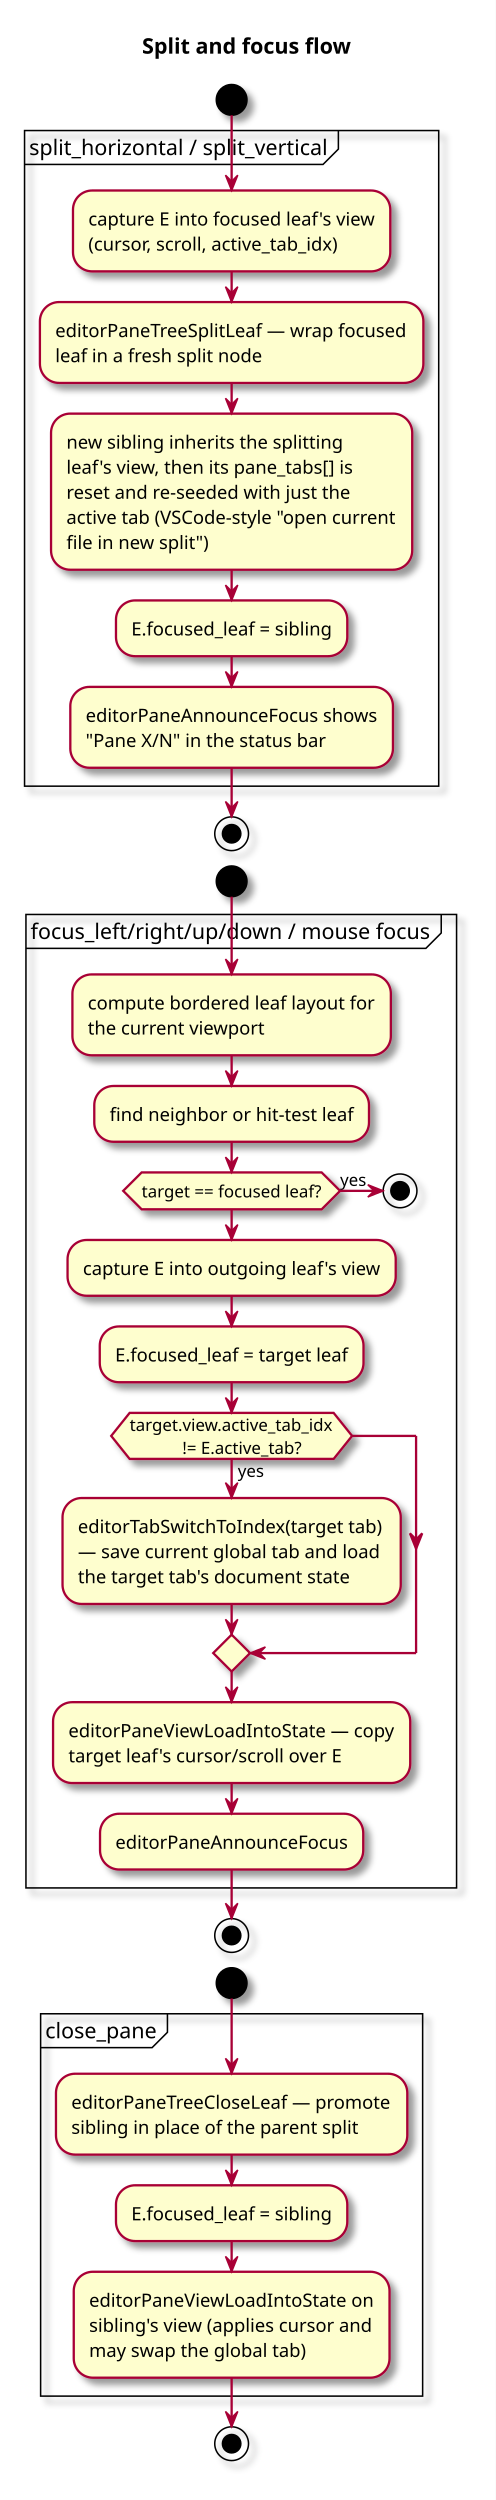
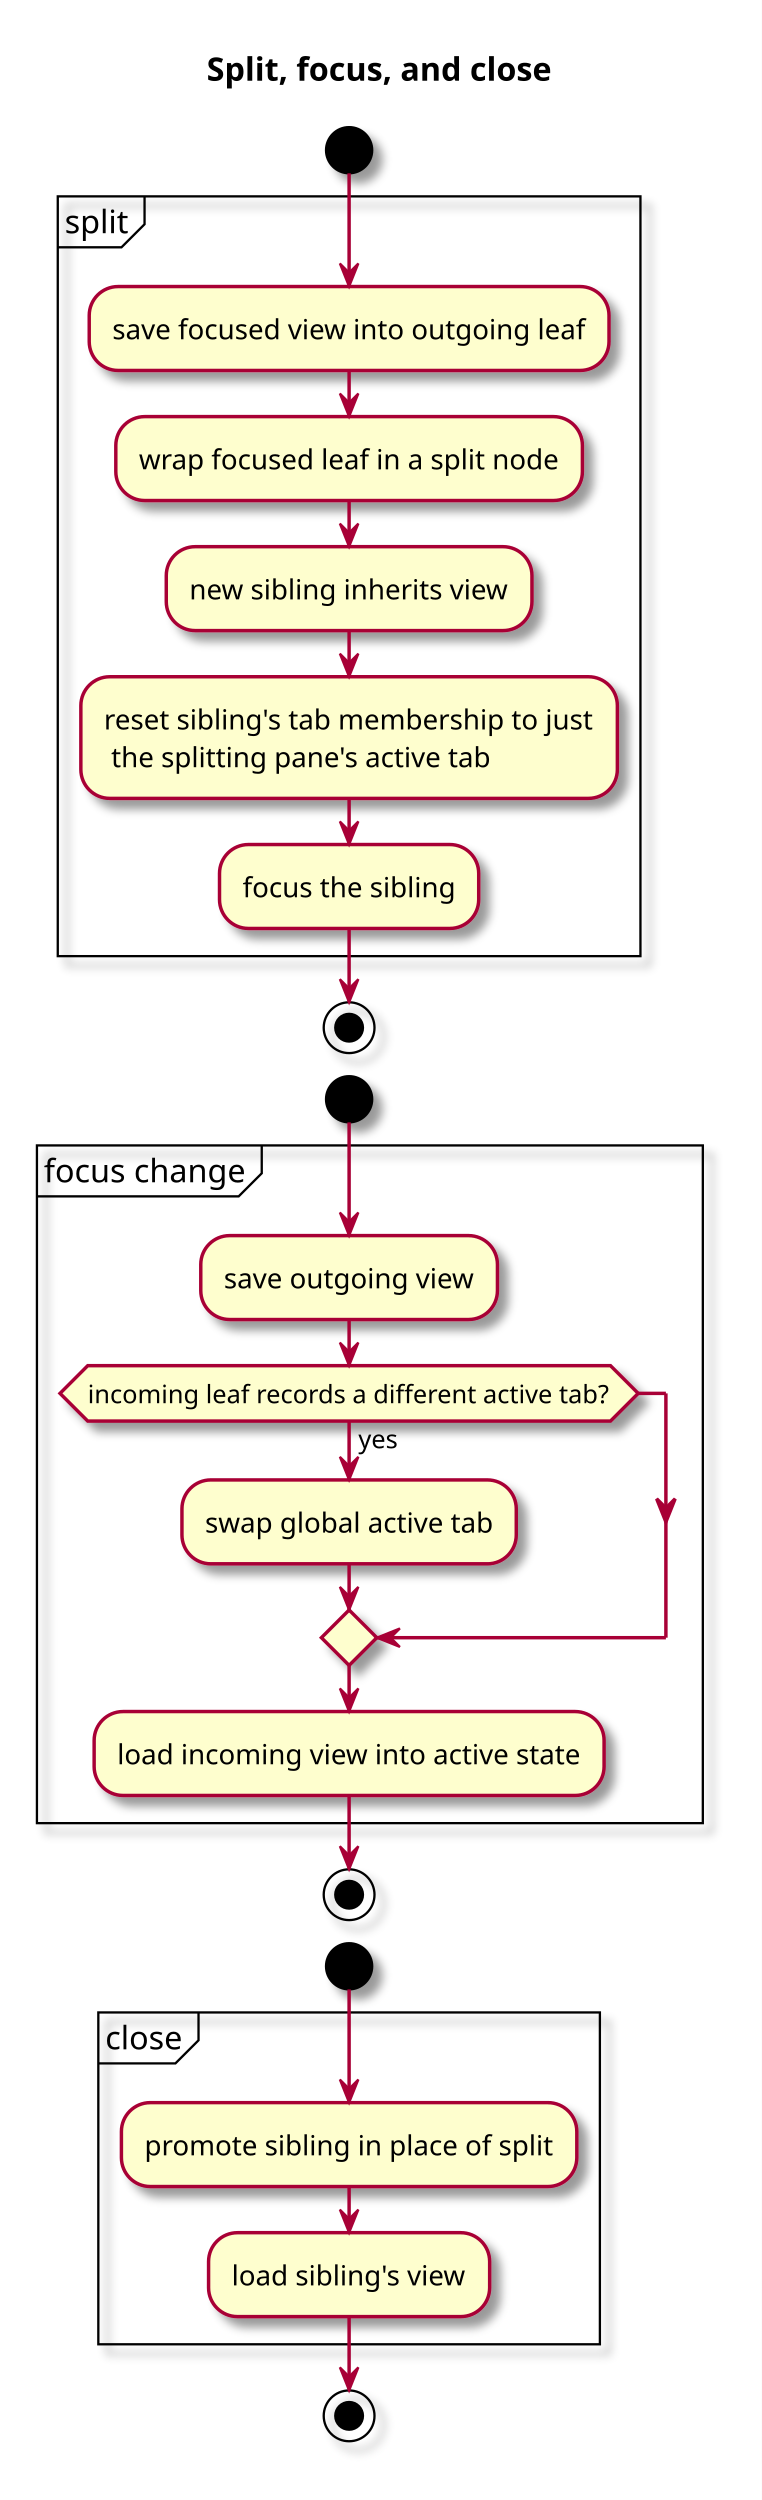
- <svg xmlns="http://www.w3.org/2000/svg" contentStyleType="text/css" data-diagram-type="ACTIVITY" height="1629px" preserveAspectRatio="none" style="width:323px;height:1629px;background:#FFFFFF;" version="1.1" viewBox="0 0 323 1629" width="323px" zoomAndPan="magnify">
+ <svg xmlns="http://www.w3.org/2000/svg" contentStyleType="text/css" data-diagram-type="ACTIVITY" height="1083px" preserveAspectRatio="none" style="width:330px;height:1083px;background:#FFFFFF;" version="1.1" viewBox="0 0 330 1083" width="330px" zoomAndPan="magnify">
  <defs>
-     <filter height="300%" id="f3t0g36cs3kcl" width="300%" x="-1" y="-1">
+     <filter height="300%" id="flquzu4vv7hdu" width="300%" x="-1" y="-1">
      <feGaussianBlur result="blurOut" stdDeviation="2" />
      <feColorMatrix in="blurOut" result="blurOut2" type="matrix" values="0 0 0 0 0 0 0 0 0 0 0 0 0 0 0 0 0 0 .4 0" />
      <feOffset dx="4" dy="4" in="blurOut2" result="blurOut3" />
      <feBlend in="SourceGraphic" in2="blurOut3" mode="normal" />
    </filter>
  </defs>
  <rect width="100%" height="100%" fill="#FFFFFF" />
  <g>
    <g class="title" data-source-line="3">
-       <text fill="#000000" font-family="sans-serif" font-size="14" font-weight="700" lengthAdjust="spacing" textLength="136.401" x="92.551" y="34.966">Split and focus flow</text>
+       <text fill="#000000" font-family="sans-serif" font-size="14" font-weight="700" lengthAdjust="spacing" textLength="149.407" x="89.529" y="34.966">Split, focus, and close</text>
    </g>
-     <ellipse cx="150.931" cy="65.068" fill="#000000" filter="url(#f3t0g36cs3kcl)" rx="10" ry="10" style="stroke:#000000;stroke-width:1;" />
-     <rect fill="none" filter="url(#f3t0g36cs3kcl)" height="427.197" style="stroke:#000000;stroke-width:1;" width="269.862" x="16" y="85.068" />
-     <path d="M220.487,85.068 L220.487,97.136 L210.487,107.136 L16,107.136" fill="none" style="stroke:#000000;stroke-width:1;" />
-     <text fill="#000000" font-family="sans-serif" font-size="14" lengthAdjust="spacing" textLength="194.487" x="19" y="101.034">split_horizontal / split_vertical</text>
-     <rect fill="#FEFECE" filter="url(#f3t0g36cs3kcl)" height="52.688" rx="12.5" ry="12.5" style="stroke:#A80036;stroke-width:1.5;" width="206.745" x="47.558" y="124.136" />
-     <text fill="#000000" font-family="sans-serif" font-size="12" lengthAdjust="spacing" textLength="186.745" x="57.558" y="146.964">capture E into focused leaf's view</text>
-     <text fill="#000000" font-family="sans-serif" font-size="12" lengthAdjust="spacing" textLength="164.593" x="57.558" y="163.308">(cursor, scroll, active_tab_idx)</text>
-     <rect fill="#FEFECE" filter="url(#f3t0g36cs3kcl)" height="52.688" rx="12.5" ry="12.5" style="stroke:#A80036;stroke-width:1.5;" width="249.862" x="26" y="196.824" />
-     <text fill="#000000" font-family="sans-serif" font-size="12" lengthAdjust="spacing" textLength="229.862" x="36" y="219.652">editorPaneTreeSplitLeaf — wrap focused</text>
-     <text fill="#000000" font-family="sans-serif" font-size="12" lengthAdjust="spacing" textLength="135.061" x="36" y="235.996">leaf in a fresh split node</text>
-     <rect fill="#FEFECE" filter="url(#f3t0g36cs3kcl)" height="101.721" rx="12.5" ry="12.5" style="stroke:#A80036;stroke-width:1.5;" width="235.342" x="33.26" y="269.512" />
-     <text fill="#000000" font-family="sans-serif" font-size="12" lengthAdjust="spacing" textLength="180.529" x="43.26" y="292.34">new sibling inherits the splitting</text>
-     <text fill="#000000" font-family="sans-serif" font-size="12" lengthAdjust="spacing" textLength="187.045" x="43.26" y="308.685">leaf's view, then its pane_tabs[] is</text>
-     <text fill="#000000" font-family="sans-serif" font-size="12" lengthAdjust="spacing" textLength="185.485" x="43.26" y="325.029">reset and re-seeded with just the</text>
-     <text fill="#000000" font-family="sans-serif" font-size="12" lengthAdjust="spacing" textLength="215.342" x="43.26" y="341.373">active tab (VSCode-style "open current</text>
-     <text fill="#000000" font-family="sans-serif" font-size="12" lengthAdjust="spacing" textLength="92.725" x="43.26" y="357.717">file in new split")</text>
-     <rect fill="#FEFECE" filter="url(#f3t0g36cs3kcl)" height="36.344" rx="12.5" ry="12.5" style="stroke:#A80036;stroke-width:1.5;" width="150.717" x="75.572" y="391.233" />
-     <text fill="#000000" font-family="sans-serif" font-size="12" lengthAdjust="spacing" textLength="130.717" x="85.572" y="414.061">E.focused_leaf = sibling</text>
-     <rect fill="#FEFECE" filter="url(#f3t0g36cs3kcl)" height="52.688" rx="12.5" ry="12.5" style="stroke:#A80036;stroke-width:1.5;" width="210.225" x="45.818" y="447.577" />
-     <text fill="#000000" font-family="sans-serif" font-size="12" lengthAdjust="spacing" textLength="190.225" x="55.818" y="470.405">editorPaneAnnounceFocus shows</text>
-     <text fill="#000000" font-family="sans-serif" font-size="12" lengthAdjust="spacing" textLength="156.589" x="55.818" y="486.749">"Pane X/N" in the status bar</text>
-     <ellipse cx="150.931" cy="543.265" fill="none" filter="url(#f3t0g36cs3kcl)" rx="11" ry="11" style="stroke:#000000;stroke-width:1;" />
-     <ellipse cx="150.931" cy="543.265" fill="#000000" rx="6" ry="6" style="stroke:#000000;stroke-width:1;" />
-     <ellipse cx="150.931" cy="574.265" fill="#000000" filter="url(#f3t0g36cs3kcl)" rx="10" ry="10" style="stroke:#000000;stroke-width:1;" />
-     <rect fill="none" filter="url(#f3t0g36cs3kcl)" height="634.308" style="stroke:#000000;stroke-width:1;" width="280.595" x="16.909" y="595.867" />
-     <path d="M287.504,595.867 L287.504,607.935 L277.504,617.935 L16.909,617.935" fill="none" style="stroke:#000000;stroke-width:1;" />
-     <text fill="#000000" font-family="sans-serif" font-size="14" lengthAdjust="spacing" textLength="260.595" x="19.909" y="611.833">focus_left/right/up/down / mouse focus</text>
-     <rect fill="#FEFECE" filter="url(#f3t0g36cs3kcl)" height="52.688" rx="12.5" ry="12.5" style="stroke:#A80036;stroke-width:1.5;" width="207.489" x="47.186" y="634.935" />
-     <text fill="#000000" font-family="sans-serif" font-size="12" lengthAdjust="spacing" textLength="187.489" x="57.186" y="657.763">compute bordered leaf layout for</text>
-     <text fill="#000000" font-family="sans-serif" font-size="12" lengthAdjust="spacing" textLength="115.681" x="57.186" y="674.107">the current viewport</text>
-     <rect fill="#FEFECE" filter="url(#f3t0g36cs3kcl)" height="36.344" rx="12.5" ry="12.5" style="stroke:#A80036;stroke-width:1.5;" width="179.001" x="61.43" y="707.623" />
-     <text fill="#000000" font-family="sans-serif" font-size="12" lengthAdjust="spacing" textLength="159.001" x="71.43" y="730.451">find neighbor or hit-test leaf</text>
-     <polygon fill="#FEFECE" filter="url(#f3t0g36cs3kcl)" points="92.274,763.967,209.588,763.967,221.588,775.967,209.588,787.967,92.274,787.967,80.274,775.967,92.274,763.967" style="stroke:#A80036;stroke-width:1.5;" />
-     <text fill="#000000" font-family="sans-serif" font-size="11" lengthAdjust="spacing" textLength="117.314" x="92.274" y="780.235">target == focused leaf?</text>
-     <text fill="#000000" font-family="sans-serif" font-size="11" lengthAdjust="spacing" textLength="17.083" x="221.588" y="772.745">yes</text>
-     <ellipse cx="260.671" cy="775.967" fill="none" filter="url(#f3t0g36cs3kcl)" rx="11" ry="11" style="stroke:#000000;stroke-width:1;" />
-     <ellipse cx="260.671" cy="775.967" fill="#000000" rx="6" ry="6" style="stroke:#000000;stroke-width:1;" />
-     <rect fill="#FEFECE" filter="url(#f3t0g36cs3kcl)" height="36.344" rx="12.5" ry="12.5" style="stroke:#A80036;stroke-width:1.5;" width="213.825" x="44.018" y="807.967" />
-     <text fill="#000000" font-family="sans-serif" font-size="12" lengthAdjust="spacing" textLength="193.825" x="54.018" y="830.795">capture E into outgoing leaf's view</text>
-     <rect fill="#FEFECE" filter="url(#f3t0g36cs3kcl)" height="36.344" rx="12.5" ry="12.5" style="stroke:#A80036;stroke-width:1.5;" width="171.849" x="65.006" y="864.312" />
-     <text fill="#000000" font-family="sans-serif" font-size="12" lengthAdjust="spacing" textLength="151.849" x="75.006" y="887.14">E.focused_leaf = target leaf</text>
-     <rect fill="#FEFECE" filter="url(#f3t0g36cs3kcl)" height="69.032" rx="12.5" ry="12.5" style="stroke:#A80036;stroke-width:1.5;" width="220.377" x="40.742" y="976.11" />
-     <text fill="#000000" font-family="sans-serif" font-size="12" lengthAdjust="spacing" textLength="200.377" x="50.742" y="998.938">editorTabSwitchToIndex(target tab)</text>
-     <text fill="#000000" font-family="sans-serif" font-size="12" lengthAdjust="spacing" textLength="197.053" x="50.742" y="1015.283">— save current global tab and load</text>
-     <text fill="#000000" font-family="sans-serif" font-size="12" lengthAdjust="spacing" textLength="177.853" x="50.742" y="1031.627">the target tab's document state</text>
-     <polygon fill="#FEFECE" filter="url(#f3t0g36cs3kcl)" points="84.458,920.656,217.403,920.656,229.403,935.638,217.403,950.62,84.458,950.62,72.458,935.638,84.458,920.656" style="stroke:#A80036;stroke-width:1.5;" />
-     <text fill="#000000" font-family="sans-serif" font-size="11" lengthAdjust="spacing" textLength="17.083" x="154.931" y="962.378">yes</text>
-     <text fill="#000000" font-family="sans-serif" font-size="11" lengthAdjust="spacing" textLength="132.945" x="84.458" y="932.415">target.view.active_tab_idx</text>
-     <text fill="#000000" font-family="sans-serif" font-size="11" lengthAdjust="spacing" textLength="77.791" x="118.778" y="947.396">!= E.active_tab?</text>
-     <polygon fill="#FEFECE" filter="url(#f3t0g36cs3kcl)" points="150.931,1065.143,162.931,1077.143,150.931,1089.143,138.931,1077.143,150.931,1065.143" style="stroke:#A80036;stroke-width:1.5;" />
-     <rect fill="#FEFECE" filter="url(#f3t0g36cs3kcl)" height="52.688" rx="12.5" ry="12.5" style="stroke:#A80036;stroke-width:1.5;" width="232.714" x="34.574" y="1109.143" />
-     <text fill="#000000" font-family="sans-serif" font-size="12" lengthAdjust="spacing" textLength="212.714" x="44.574" y="1131.971">editorPaneViewLoadIntoState — copy</text>
-     <text fill="#000000" font-family="sans-serif" font-size="12" lengthAdjust="spacing" textLength="178.381" x="44.574" y="1148.315">target leaf's cursor/scroll over E</text>
-     <rect fill="#FEFECE" filter="url(#f3t0g36cs3kcl)" height="36.344" rx="12.5" ry="12.5" style="stroke:#A80036;stroke-width:1.5;" width="171.501" x="65.18" y="1181.831" />
-     <text fill="#000000" font-family="sans-serif" font-size="12" lengthAdjust="spacing" textLength="151.501" x="75.18" y="1204.659">editorPaneAnnounceFocus</text>
-     <ellipse cx="150.931" cy="1261.175" fill="none" filter="url(#f3t0g36cs3kcl)" rx="11" ry="11" style="stroke:#000000;stroke-width:1;" />
-     <ellipse cx="150.931" cy="1261.175" fill="#000000" rx="6" ry="6" style="stroke:#000000;stroke-width:1;" />
-     <ellipse cx="150.931" cy="1292.175" fill="#000000" filter="url(#f3t0g36cs3kcl)" rx="10" ry="10" style="stroke:#000000;stroke-width:1;" />
-     <rect fill="none" filter="url(#f3t0g36cs3kcl)" height="249.133" style="stroke:#000000;stroke-width:1;" width="248.922" x="26.47" y="1312.175" />
-     <path d="M109.102,1312.175 L109.102,1324.243 L99.102,1334.243 L26.47,1334.243" fill="none" style="stroke:#000000;stroke-width:1;" />
-     <text fill="#000000" font-family="sans-serif" font-size="14" lengthAdjust="spacing" textLength="72.632" x="29.47" y="1328.141">close_pane</text>
-     <rect fill="#FEFECE" filter="url(#f3t0g36cs3kcl)" height="52.688" rx="12.5" ry="12.5" style="stroke:#A80036;stroke-width:1.5;" width="228.922" x="36.47" y="1351.243" />
-     <text fill="#000000" font-family="sans-serif" font-size="12" lengthAdjust="spacing" textLength="208.922" x="46.47" y="1374.071">editorPaneTreeCloseLeaf — promote</text>
-     <text fill="#000000" font-family="sans-serif" font-size="12" lengthAdjust="spacing" textLength="187.321" x="46.47" y="1390.415">sibling in place of the parent split</text>
-     <rect fill="#FEFECE" filter="url(#f3t0g36cs3kcl)" height="36.344" rx="12.5" ry="12.5" style="stroke:#A80036;stroke-width:1.5;" width="150.717" x="75.572" y="1423.931" />
-     <text fill="#000000" font-family="sans-serif" font-size="12" lengthAdjust="spacing" textLength="130.717" x="85.572" y="1446.759">E.focused_leaf = sibling</text>
-     <rect fill="#FEFECE" filter="url(#f3t0g36cs3kcl)" height="69.032" rx="12.5" ry="12.5" style="stroke:#A80036;stroke-width:1.5;" width="205.749" x="48.056" y="1480.275" />
-     <text fill="#000000" font-family="sans-serif" font-size="12" lengthAdjust="spacing" textLength="185.749" x="58.056" y="1503.103">editorPaneViewLoadIntoState on</text>
-     <text fill="#000000" font-family="sans-serif" font-size="12" lengthAdjust="spacing" textLength="184.957" x="58.056" y="1519.447">sibling's view (applies cursor and</text>
-     <text fill="#000000" font-family="sans-serif" font-size="12" lengthAdjust="spacing" textLength="141.349" x="58.056" y="1535.792">may swap the global tab)</text>
-     <ellipse cx="150.931" cy="1592.308" fill="none" filter="url(#f3t0g36cs3kcl)" rx="11" ry="11" style="stroke:#000000;stroke-width:1;" />
-     <ellipse cx="150.931" cy="1592.308" fill="#000000" rx="6" ry="6" style="stroke:#000000;stroke-width:1;" />
-     <line style="stroke:#A80036;stroke-width:1.5;" x1="150.931" x2="150.931" y1="176.824" y2="196.824" />
-     <polygon fill="#A80036" points="146.931,186.824,150.931,196.824,154.931,186.824,150.931,190.824" style="stroke:#A80036;stroke-width:1;" />
-     <line style="stroke:#A80036;stroke-width:1.5;" x1="150.931" x2="150.931" y1="249.512" y2="269.512" />
-     <polygon fill="#A80036" points="146.931,259.512,150.931,269.512,154.931,259.512,150.931,263.512" style="stroke:#A80036;stroke-width:1;" />
-     <line style="stroke:#A80036;stroke-width:1.5;" x1="150.931" x2="150.931" y1="371.233" y2="391.233" />
-     <polygon fill="#A80036" points="146.931,381.233,150.931,391.233,154.931,381.233,150.931,385.233" style="stroke:#A80036;stroke-width:1;" />
-     <line style="stroke:#A80036;stroke-width:1.5;" x1="150.931" x2="150.931" y1="427.577" y2="447.577" />
-     <polygon fill="#A80036" points="146.931,437.577,150.931,447.577,154.931,437.577,150.931,441.577" style="stroke:#A80036;stroke-width:1;" />
-     <line style="stroke:#A80036;stroke-width:1.5;" x1="150.931" x2="150.931" y1="75.068" y2="124.136" />
-     <polygon fill="#A80036" points="146.931,114.136,150.931,124.136,154.931,114.136,150.931,118.136" style="stroke:#A80036;stroke-width:1;" />
-     <line style="stroke:#A80036;stroke-width:1.5;" x1="150.931" x2="150.931" y1="500.265" y2="532.265" />
-     <polygon fill="#A80036" points="146.931,522.265,150.931,532.265,154.931,522.265,150.931,526.265" style="stroke:#A80036;stroke-width:1;" />
-     <line style="stroke:#A80036;stroke-width:1.5;" x1="150.931" x2="150.931" y1="687.623" y2="707.623" />
-     <polygon fill="#A80036" points="146.931,697.623,150.931,707.623,154.931,697.623,150.931,701.623" style="stroke:#A80036;stroke-width:1;" />
-     <line style="stroke:#A80036;stroke-width:1.5;" x1="150.931" x2="150.931" y1="787.967" y2="807.967" />
-     <polygon fill="#A80036" points="146.931,797.967,150.931,807.967,154.931,797.967,150.931,801.967" style="stroke:#A80036;stroke-width:1;" />
-     <line style="stroke:#A80036;stroke-width:1.5;" x1="221.588" x2="249.671" y1="775.967" y2="775.967" />
-     <polygon fill="#A80036" points="239.671,771.967,249.671,775.967,239.671,779.967,243.671,775.967" style="stroke:#A80036;stroke-width:1;" />
-     <line style="stroke:#A80036;stroke-width:1.5;" x1="150.931" x2="150.931" y1="743.967" y2="763.967" />
-     <polygon fill="#A80036" points="146.931,753.967,150.931,763.967,154.931,753.967,150.931,757.967" style="stroke:#A80036;stroke-width:1;" />
-     <line style="stroke:#A80036;stroke-width:1.5;" x1="150.931" x2="150.931" y1="844.312" y2="864.312" />
-     <polygon fill="#A80036" points="146.931,854.312,150.931,864.312,154.931,854.312,150.931,858.312" style="stroke:#A80036;stroke-width:1;" />
-     <line style="stroke:#A80036;stroke-width:1.5;" x1="150.931" x2="150.931" y1="950.62" y2="976.11" />
-     <polygon fill="#A80036" points="146.931,966.11,150.931,976.11,154.931,966.11,150.931,970.11" style="stroke:#A80036;stroke-width:1;" />
-     <line style="stroke:#A80036;stroke-width:1.5;" x1="229.403" x2="271.12" y1="935.638" y2="935.638" />
-     <polygon fill="#A80036" points="267.12,999.136,271.12,1009.136,275.12,999.136,271.12,1003.136" style="stroke:#A80036;stroke-width:1.5;" />
-     <line style="stroke:#A80036;stroke-width:1.5;" x1="271.12" x2="271.12" y1="935.638" y2="1077.143" />
-     <line style="stroke:#A80036;stroke-width:1.5;" x1="271.12" x2="162.931" y1="1077.143" y2="1077.143" />
-     <polygon fill="#A80036" points="172.931,1073.143,162.931,1077.143,172.931,1081.143,168.931,1077.143" style="stroke:#A80036;stroke-width:1;" />
-     <line style="stroke:#A80036;stroke-width:1.5;" x1="150.931" x2="150.931" y1="1045.143" y2="1065.143" />
-     <polygon fill="#A80036" points="146.931,1055.143,150.931,1065.143,154.931,1055.143,150.931,1059.143" style="stroke:#A80036;stroke-width:1;" />
-     <line style="stroke:#A80036;stroke-width:1.5;" x1="150.931" x2="150.931" y1="900.656" y2="920.656" />
-     <polygon fill="#A80036" points="146.931,910.656,150.931,920.656,154.931,910.656,150.931,914.656" style="stroke:#A80036;stroke-width:1;" />
-     <line style="stroke:#A80036;stroke-width:1.5;" x1="150.931" x2="150.931" y1="1089.143" y2="1109.143" />
-     <polygon fill="#A80036" points="146.931,1099.143,150.931,1109.143,154.931,1099.143,150.931,1103.143" style="stroke:#A80036;stroke-width:1;" />
-     <line style="stroke:#A80036;stroke-width:1.5;" x1="150.931" x2="150.931" y1="1161.831" y2="1181.831" />
-     <polygon fill="#A80036" points="146.931,1171.831,150.931,1181.831,154.931,1171.831,150.931,1175.831" style="stroke:#A80036;stroke-width:1;" />
-     <line style="stroke:#A80036;stroke-width:1.5;" x1="150.931" x2="150.931" y1="584.265" y2="634.935" />
-     <polygon fill="#A80036" points="146.931,624.935,150.931,634.935,154.931,624.935,150.931,628.935" style="stroke:#A80036;stroke-width:1;" />
-     <line style="stroke:#A80036;stroke-width:1.5;" x1="150.931" x2="150.931" y1="1218.175" y2="1250.175" />
-     <polygon fill="#A80036" points="146.931,1240.175,150.931,1250.175,154.931,1240.175,150.931,1244.175" style="stroke:#A80036;stroke-width:1;" />
-     <line style="stroke:#A80036;stroke-width:1.5;" x1="150.931" x2="150.931" y1="1403.931" y2="1423.931" />
-     <polygon fill="#A80036" points="146.931,1413.931,150.931,1423.931,154.931,1413.931,150.931,1417.931" style="stroke:#A80036;stroke-width:1;" />
-     <line style="stroke:#A80036;stroke-width:1.5;" x1="150.931" x2="150.931" y1="1460.275" y2="1480.275" />
-     <polygon fill="#A80036" points="146.931,1470.275,150.931,1480.275,154.931,1470.275,150.931,1474.275" style="stroke:#A80036;stroke-width:1;" />
-     <line style="stroke:#A80036;stroke-width:1.5;" x1="150.931" x2="150.931" y1="1302.175" y2="1351.243" />
-     <polygon fill="#A80036" points="146.931,1341.243,150.931,1351.243,154.931,1341.243,150.931,1345.243" style="stroke:#A80036;stroke-width:1;" />
-     <line style="stroke:#A80036;stroke-width:1.5;" x1="150.931" x2="150.931" y1="1549.308" y2="1581.308" />
-     <polygon fill="#A80036" points="146.931,1571.308,150.931,1581.308,154.931,1571.308,150.931,1575.308" style="stroke:#A80036;stroke-width:1;" />
+     <ellipse cx="151.233" cy="65.068" fill="#000000" filter="url(#flquzu4vv7hdu)" rx="10" ry="10" style="stroke:#000000;stroke-width:1;" />
+     <rect fill="none" filter="url(#flquzu4vv7hdu)" height="329.133" style="stroke:#000000;stroke-width:1;" width="252.413" x="25.026" y="85.068" />
+     <path d="M62.62,85.068 L62.62,97.136 L52.62,107.136 L25.026,107.136" fill="none" style="stroke:#000000;stroke-width:1;" />
+     <text fill="#000000" font-family="sans-serif" font-size="14" lengthAdjust="spacing" textLength="27.594" x="28.026" y="101.034">split</text>
+     <rect fill="#FEFECE" filter="url(#flquzu4vv7hdu)" height="36.344" rx="12.5" ry="12.5" style="stroke:#A80036;stroke-width:1.5;" width="225.166" x="38.651" y="124.136" />
+     <text fill="#000000" font-family="sans-serif" font-size="12" lengthAdjust="spacing" textLength="205.166" x="48.651" y="146.964">save focused view into outgoing leaf</text>
+     <rect fill="#FEFECE" filter="url(#flquzu4vv7hdu)" height="36.344" rx="12.5" ry="12.5" style="stroke:#A80036;stroke-width:1.5;" width="202.125" x="50.17" y="180.48" />
+     <text fill="#000000" font-family="sans-serif" font-size="12" lengthAdjust="spacing" textLength="182.125" x="60.17" y="203.308">wrap focused leaf in a split node</text>
+     <rect fill="#FEFECE" filter="url(#flquzu4vv7hdu)" height="36.344" rx="12.5" ry="12.5" style="stroke:#A80036;stroke-width:1.5;" width="158.409" x="72.029" y="236.824" />
+     <text fill="#000000" font-family="sans-serif" font-size="12" lengthAdjust="spacing" textLength="138.409" x="82.029" y="259.652">new sibling inherits view</text>
+     <rect fill="#FEFECE" filter="url(#flquzu4vv7hdu)" height="52.688" rx="12.5" ry="12.5" style="stroke:#A80036;stroke-width:1.5;" width="232.413" x="35.026" y="293.168" />
+     <text fill="#000000" font-family="sans-serif" font-size="12" lengthAdjust="spacing" textLength="212.413" x="45.026" y="315.996">reset sibling's tab membership to just</text>
+     <text fill="#000000" font-family="sans-serif" font-size="12" lengthAdjust="spacing" textLength="164.845" x="48.147" y="332.34">the splitting pane's active tab</text>
+     <rect fill="#FEFECE" filter="url(#flquzu4vv7hdu)" height="36.344" rx="12.5" ry="12.5" style="stroke:#A80036;stroke-width:1.5;" width="112.281" x="95.093" y="365.856" />
+     <text fill="#000000" font-family="sans-serif" font-size="12" lengthAdjust="spacing" textLength="92.281" x="105.093" y="388.685">focus the sibling</text>
+     <ellipse cx="151.233" cy="445.2" fill="none" filter="url(#flquzu4vv7hdu)" rx="11" ry="11" style="stroke:#000000;stroke-width:1;" />
+     <ellipse cx="151.233" cy="445.2" fill="#000000" rx="6" ry="6" style="stroke:#000000;stroke-width:1;" />
+     <ellipse cx="151.233" cy="476.2" fill="#000000" filter="url(#flquzu4vv7hdu)" rx="10" ry="10" style="stroke:#000000;stroke-width:1;" />
+     <rect fill="none" filter="url(#flquzu4vv7hdu)" height="293.591" style="stroke:#000000;stroke-width:1;" width="288.466" x="16" y="496.2" />
+     <path d="M113.388,496.2 L113.388,508.268 L103.388,518.268 L16,518.268" fill="none" style="stroke:#000000;stroke-width:1;" />
+     <text fill="#000000" font-family="sans-serif" font-size="14" lengthAdjust="spacing" textLength="87.388" x="19" y="512.167">focus change</text>
+     <rect fill="#FEFECE" filter="url(#flquzu4vv7hdu)" height="36.344" rx="12.5" ry="12.5" style="stroke:#A80036;stroke-width:1.5;" width="128.517" x="86.975" y="535.268" />
+     <text fill="#000000" font-family="sans-serif" font-size="12" lengthAdjust="spacing" textLength="108.517" x="96.975" y="558.096">save outgoing view</text>
+     <rect fill="#FEFECE" filter="url(#flquzu4vv7hdu)" height="36.344" rx="12.5" ry="12.5" style="stroke:#A80036;stroke-width:1.5;" width="144.825" x="78.821" y="641.104" />
+     <text fill="#000000" font-family="sans-serif" font-size="12" lengthAdjust="spacing" textLength="124.825" x="88.821" y="663.932">swap global active tab</text>
+     <polygon fill="#FEFECE" filter="url(#flquzu4vv7hdu)" points="38,591.613,264.466,591.613,276.466,603.613,264.466,615.613,38,615.613,26,603.613,38,591.613" style="stroke:#A80036;stroke-width:1.5;" />
+     <text fill="#000000" font-family="sans-serif" font-size="11" lengthAdjust="spacing" textLength="17.083" x="155.233" y="627.371">yes</text>
+     <text fill="#000000" font-family="sans-serif" font-size="11" lengthAdjust="spacing" textLength="226.466" x="38" y="607.88">incoming leaf records a different active tab?</text>
+     <polygon fill="#FEFECE" filter="url(#flquzu4vv7hdu)" points="151.233,697.448,163.233,709.448,151.233,721.448,139.233,709.448,151.233,697.448" style="stroke:#A80036;stroke-width:1.5;" />
+     <rect fill="#FEFECE" filter="url(#flquzu4vv7hdu)" height="36.344" rx="12.5" ry="12.5" style="stroke:#A80036;stroke-width:1.5;" width="220.905" x="40.781" y="741.448" />
+     <text fill="#000000" font-family="sans-serif" font-size="12" lengthAdjust="spacing" textLength="200.905" x="50.781" y="764.276">load incoming view into active state</text>
+     <ellipse cx="151.233" cy="820.792" fill="none" filter="url(#flquzu4vv7hdu)" rx="11" ry="11" style="stroke:#000000;stroke-width:1;" />
+     <ellipse cx="151.233" cy="820.792" fill="#000000" rx="6" ry="6" style="stroke:#000000;stroke-width:1;" />
+     <ellipse cx="151.233" cy="851.792" fill="#000000" filter="url(#flquzu4vv7hdu)" rx="10" ry="10" style="stroke:#000000;stroke-width:1;" />
+     <rect fill="none" filter="url(#flquzu4vv7hdu)" height="143.756" style="stroke:#000000;stroke-width:1;" width="217.277" x="42.595" y="871.792" />
+     <path d="M85.998,871.792 L85.998,883.86 L75.998,893.86 L42.595,893.86" fill="none" style="stroke:#000000;stroke-width:1;" />
+     <text fill="#000000" font-family="sans-serif" font-size="14" lengthAdjust="spacing" textLength="33.404" x="45.595" y="887.758">close</text>
+     <rect fill="#FEFECE" filter="url(#flquzu4vv7hdu)" height="36.344" rx="12.5" ry="12.5" style="stroke:#A80036;stroke-width:1.5;" width="197.277" x="52.595" y="910.86" />
+     <text fill="#000000" font-family="sans-serif" font-size="12" lengthAdjust="spacing" textLength="177.277" x="62.595" y="933.688">promote sibling in place of split</text>
+     <rect fill="#FEFECE" filter="url(#flquzu4vv7hdu)" height="36.344" rx="12.5" ry="12.5" style="stroke:#A80036;stroke-width:1.5;" width="121.761" x="90.353" y="967.204" />
+     <text fill="#000000" font-family="sans-serif" font-size="12" lengthAdjust="spacing" textLength="101.761" x="100.353" y="990.032">load sibling's view</text>
+     <ellipse cx="151.233" cy="1046.548" fill="none" filter="url(#flquzu4vv7hdu)" rx="11" ry="11" style="stroke:#000000;stroke-width:1;" />
+     <ellipse cx="151.233" cy="1046.548" fill="#000000" rx="6" ry="6" style="stroke:#000000;stroke-width:1;" />
+     <line style="stroke:#A80036;stroke-width:1.5;" x1="151.233" x2="151.233" y1="160.48" y2="180.48" />
+     <polygon fill="#A80036" points="147.233,170.48,151.233,180.48,155.233,170.48,151.233,174.48" style="stroke:#A80036;stroke-width:1;" />
+     <line style="stroke:#A80036;stroke-width:1.5;" x1="151.233" x2="151.233" y1="216.824" y2="236.824" />
+     <polygon fill="#A80036" points="147.233,226.824,151.233,236.824,155.233,226.824,151.233,230.824" style="stroke:#A80036;stroke-width:1;" />
+     <line style="stroke:#A80036;stroke-width:1.5;" x1="151.233" x2="151.233" y1="273.168" y2="293.168" />
+     <polygon fill="#A80036" points="147.233,283.168,151.233,293.168,155.233,283.168,151.233,287.168" style="stroke:#A80036;stroke-width:1;" />
+     <line style="stroke:#A80036;stroke-width:1.5;" x1="151.233" x2="151.233" y1="345.856" y2="365.856" />
+     <polygon fill="#A80036" points="147.233,355.856,151.233,365.856,155.233,355.856,151.233,359.856" style="stroke:#A80036;stroke-width:1;" />
+     <line style="stroke:#A80036;stroke-width:1.5;" x1="151.233" x2="151.233" y1="75.068" y2="124.136" />
+     <polygon fill="#A80036" points="147.233,114.136,151.233,124.136,155.233,114.136,151.233,118.136" style="stroke:#A80036;stroke-width:1;" />
+     <line style="stroke:#A80036;stroke-width:1.5;" x1="151.233" x2="151.233" y1="402.2" y2="434.2" />
+     <polygon fill="#A80036" points="147.233,424.2,151.233,434.2,155.233,424.2,151.233,428.2" style="stroke:#A80036;stroke-width:1;" />
+     <line style="stroke:#A80036;stroke-width:1.5;" x1="151.233" x2="151.233" y1="615.613" y2="641.104" />
+     <polygon fill="#A80036" points="147.233,631.104,151.233,641.104,155.233,631.104,151.233,635.104" style="stroke:#A80036;stroke-width:1;" />
+     <line style="stroke:#A80036;stroke-width:1.5;" x1="276.466" x2="288.466" y1="603.613" y2="603.613" />
+     <polygon fill="#A80036" points="284.466,649.276,288.466,659.276,292.466,649.276,288.466,653.276" style="stroke:#A80036;stroke-width:1.5;" />
+     <line style="stroke:#A80036;stroke-width:1.5;" x1="288.466" x2="288.466" y1="603.613" y2="709.448" />
+     <line style="stroke:#A80036;stroke-width:1.5;" x1="288.466" x2="163.233" y1="709.448" y2="709.448" />
+     <polygon fill="#A80036" points="173.233,705.448,163.233,709.448,173.233,713.448,169.233,709.448" style="stroke:#A80036;stroke-width:1;" />
+     <line style="stroke:#A80036;stroke-width:1.5;" x1="151.233" x2="151.233" y1="677.448" y2="697.448" />
+     <polygon fill="#A80036" points="147.233,687.448,151.233,697.448,155.233,687.448,151.233,691.448" style="stroke:#A80036;stroke-width:1;" />
+     <line style="stroke:#A80036;stroke-width:1.5;" x1="151.233" x2="151.233" y1="571.613" y2="591.613" />
+     <polygon fill="#A80036" points="147.233,581.613,151.233,591.613,155.233,581.613,151.233,585.613" style="stroke:#A80036;stroke-width:1;" />
+     <line style="stroke:#A80036;stroke-width:1.5;" x1="151.233" x2="151.233" y1="721.448" y2="741.448" />
+     <polygon fill="#A80036" points="147.233,731.448,151.233,741.448,155.233,731.448,151.233,735.448" style="stroke:#A80036;stroke-width:1;" />
+     <line style="stroke:#A80036;stroke-width:1.5;" x1="151.233" x2="151.233" y1="486.2" y2="535.268" />
+     <polygon fill="#A80036" points="147.233,525.268,151.233,535.268,155.233,525.268,151.233,529.268" style="stroke:#A80036;stroke-width:1;" />
+     <line style="stroke:#A80036;stroke-width:1.5;" x1="151.233" x2="151.233" y1="777.792" y2="809.792" />
+     <polygon fill="#A80036" points="147.233,799.792,151.233,809.792,155.233,799.792,151.233,803.792" style="stroke:#A80036;stroke-width:1;" />
+     <line style="stroke:#A80036;stroke-width:1.5;" x1="151.233" x2="151.233" y1="947.204" y2="967.204" />
+     <polygon fill="#A80036" points="147.233,957.204,151.233,967.204,155.233,957.204,151.233,961.204" style="stroke:#A80036;stroke-width:1;" />
+     <line style="stroke:#A80036;stroke-width:1.5;" x1="151.233" x2="151.233" y1="861.792" y2="910.86" />
+     <polygon fill="#A80036" points="147.233,900.86,151.233,910.86,155.233,900.86,151.233,904.86" style="stroke:#A80036;stroke-width:1;" />
+     <line style="stroke:#A80036;stroke-width:1.5;" x1="151.233" x2="151.233" y1="1003.548" y2="1035.548" />
+     <polygon fill="#A80036" points="147.233,1025.548,151.233,1035.548,155.233,1025.548,151.233,1029.548" style="stroke:#A80036;stroke-width:1;" />
  </g>
</svg>
